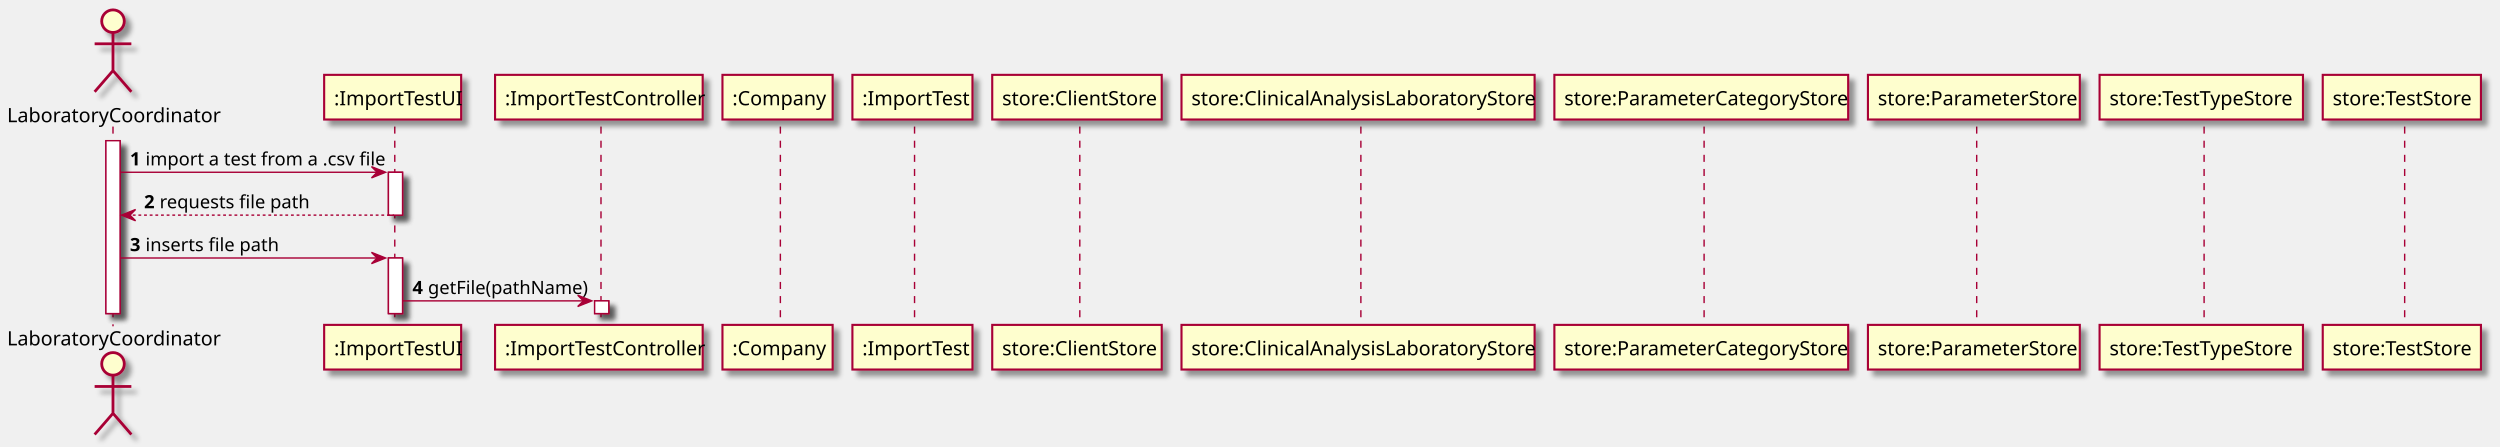
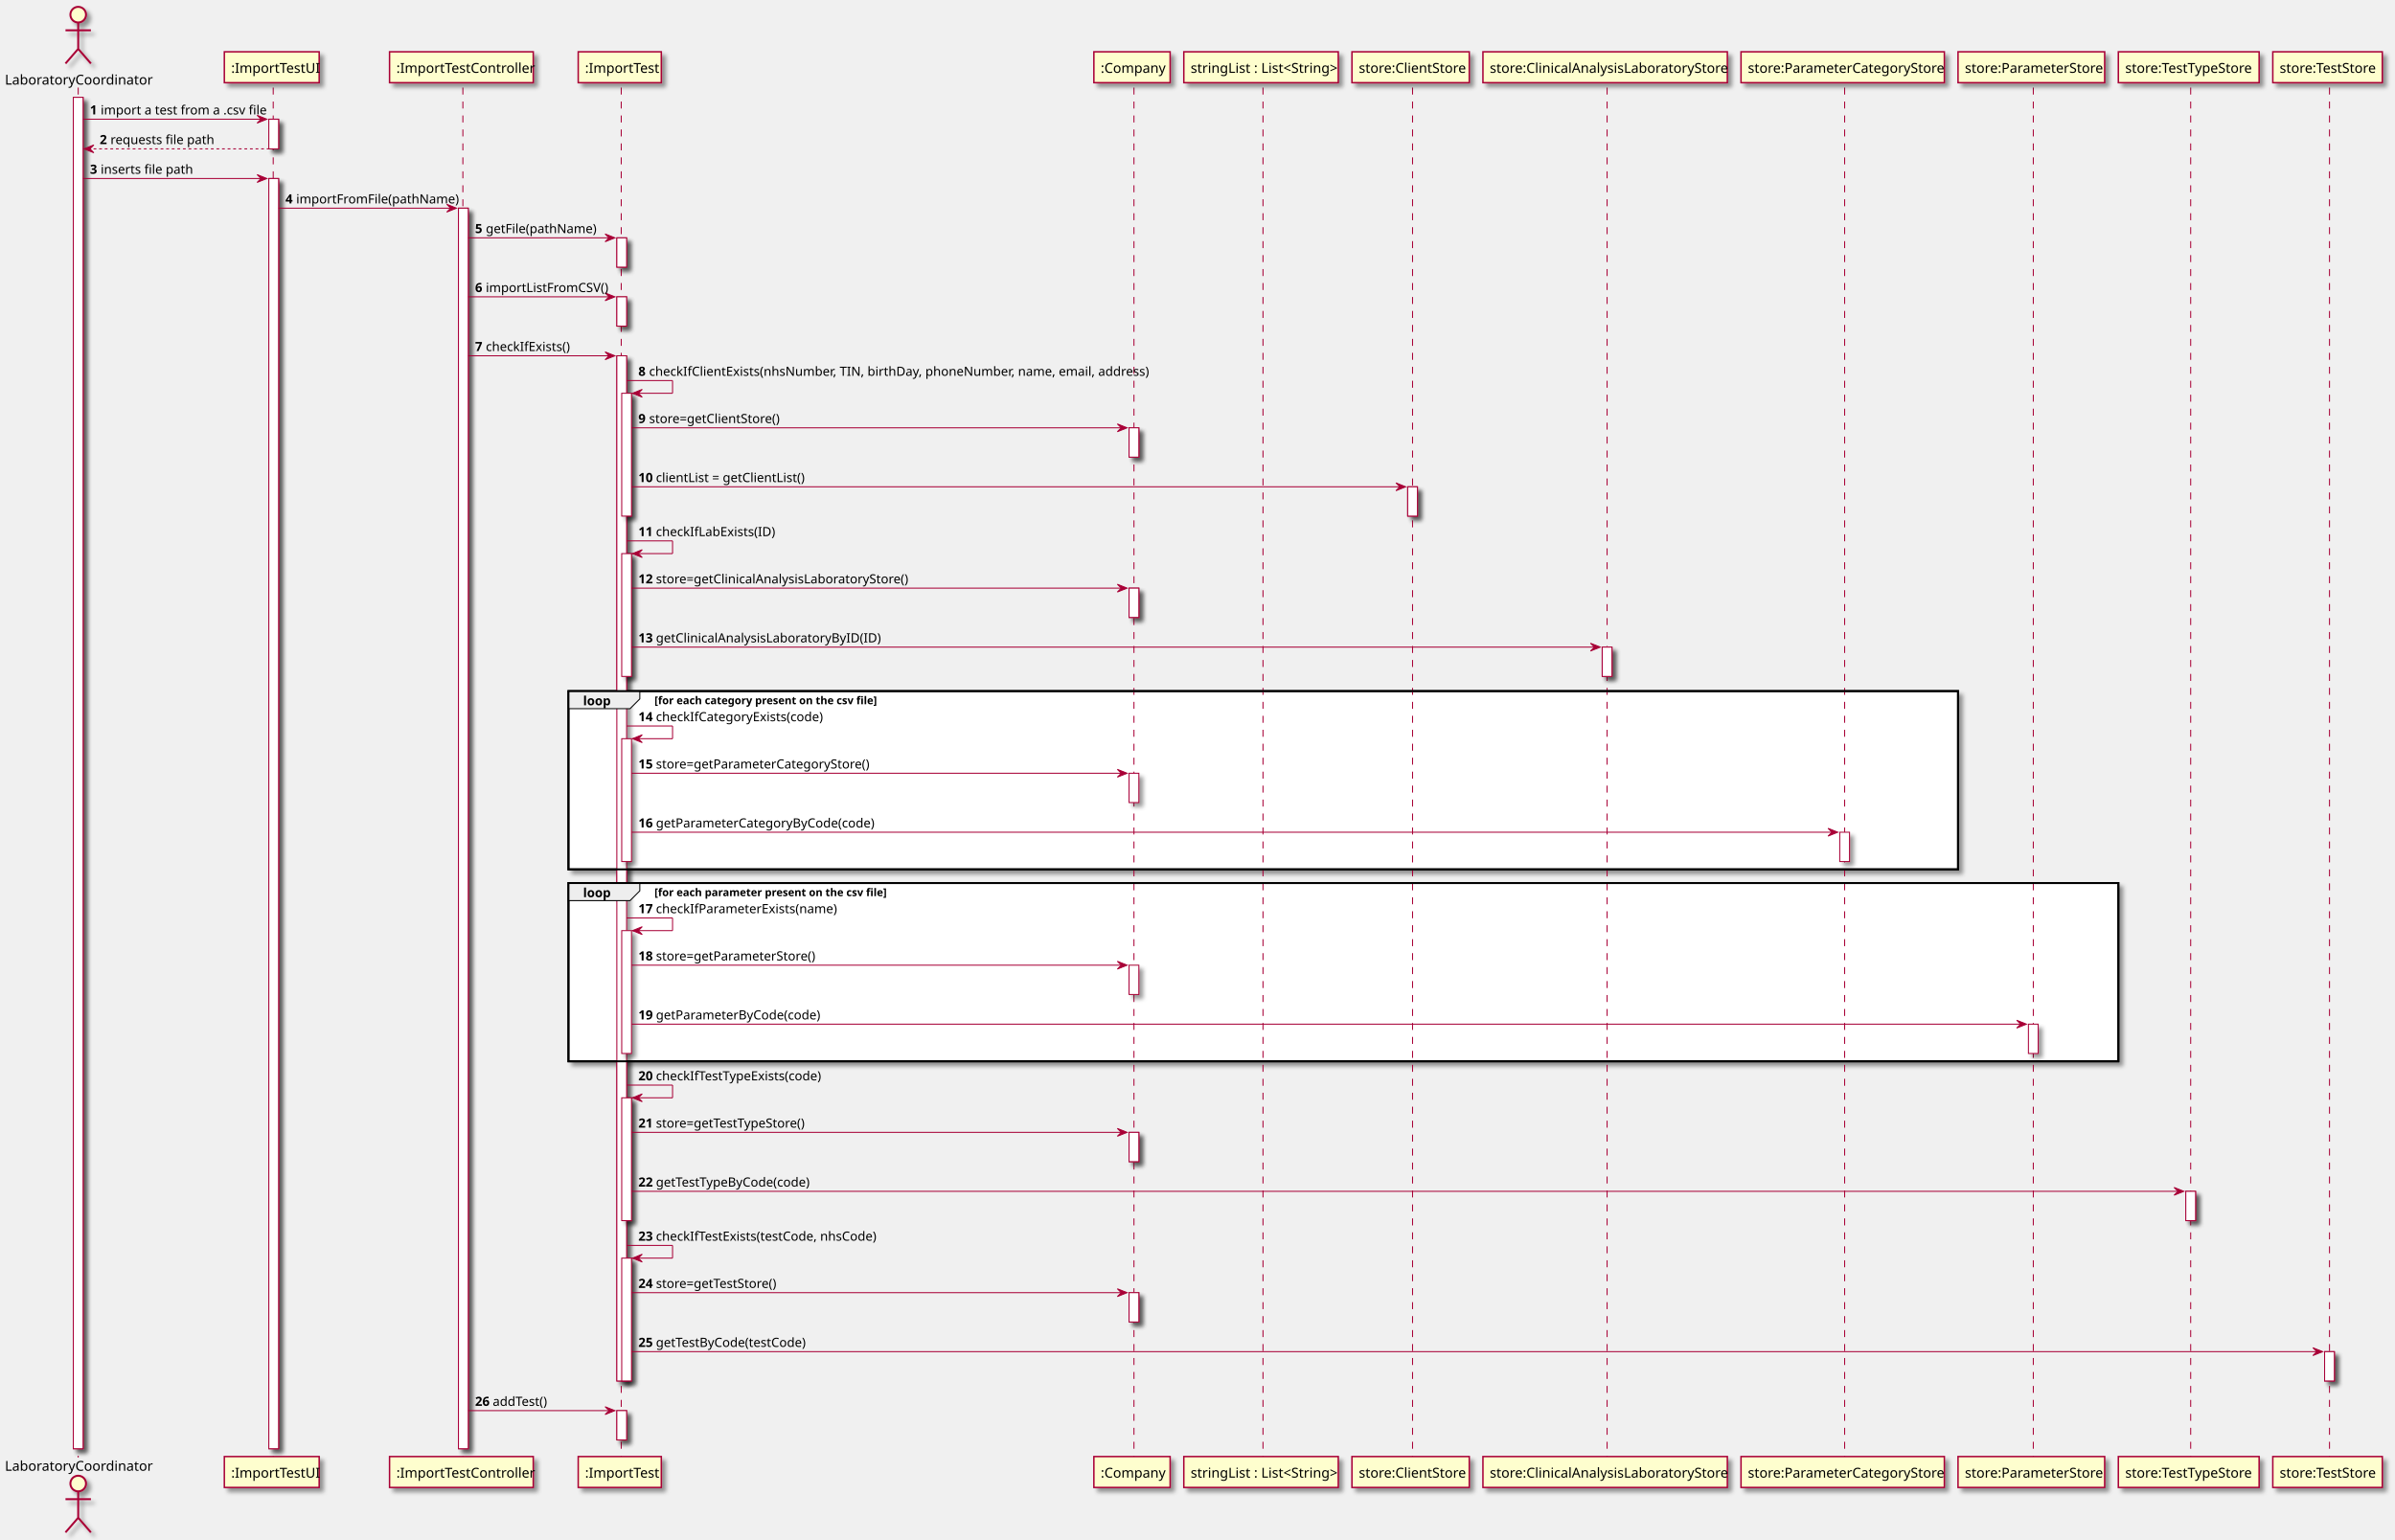
- <svg xmlns="http://www.w3.org/2000/svg" contentScriptType="application/ecmascript" contentStyleType="text/css" height="316px" preserveAspectRatio="none" style="width:1770px;height:316px;background:#FFFFFF;" version="1.1" viewBox="0 0 1770 316" width="1770px" zoomAndPan="magnify">
+ <svg xmlns="http://www.w3.org/2000/svg" contentScriptType="application/ecmascript" contentStyleType="text/css" height="1103.9px" preserveAspectRatio="none" style="width:1715px;height:1103px;background:#FFFFFF;" version="1.1" viewBox="0 0 1715 1103" width="1715.7px" zoomAndPan="magnify">
  <defs>
-     <filter height="300%" id="fnc6zv3hug6h0" width="300%" x="-1" y="-1">
-       <feGaussianBlur result="blurOut" stdDeviation="2.0" />
+     <filter height="300%" id="f6hs0vsn8dlcx" width="300%" x="-1" y="-1">
+       <feGaussianBlur result="blurOut" stdDeviation="1.4" />
      <feColorMatrix in="blurOut" result="blurOut2" type="matrix" values="0 0 0 0 0 0 0 0 0 0 0 0 0 0 0 0 0 0 .4 0" />
-       <feOffset dx="4.0" dy="4.0" in="blurOut2" result="blurOut3" />
+       <feOffset dx="2.8" dy="2.8" in="blurOut2" result="blurOut3" />
      <feBlend in="SourceGraphic" in2="blurOut3" mode="normal" />
    </filter>
  </defs>
  <g>
-     <rect fill="#FFFFFF" filter="url(#fnc6zv3hug6h0)" height="122.406" style="stroke:#A80036;stroke-width:1.0;" width="10" x="75" y="99.609" />
-     <rect fill="#FFFFFF" filter="url(#fnc6zv3hug6h0)" height="30.352" style="stroke:#A80036;stroke-width:1.0;" width="10" x="275" y="121.961" />
-     <rect fill="#FFFFFF" filter="url(#fnc6zv3hug6h0)" height="39.352" style="stroke:#A80036;stroke-width:1.0;" width="10" x="275" y="182.664" />
-     <rect fill="#FFFFFF" filter="url(#fnc6zv3hug6h0)" height="9" style="stroke:#A80036;stroke-width:1.0;" width="10" x="421" y="213.016" />
-     <line style="stroke:#A80036;stroke-width:1.0;stroke-dasharray:5.0,5.0;" x1="80" x2="80" y1="89.609" y2="231.016" />
-     <line style="stroke:#A80036;stroke-width:1.0;stroke-dasharray:5.0,5.0;" x1="279.5" x2="279.5" y1="89.609" y2="231.016" />
-     <line style="stroke:#A80036;stroke-width:1.0;stroke-dasharray:5.0,5.0;" x1="425.5" x2="425.5" y1="89.609" y2="231.016" />
-     <line style="stroke:#A80036;stroke-width:1.0;stroke-dasharray:5.0,5.0;" x1="552.5" x2="552.5" y1="89.609" y2="231.016" />
-     <line style="stroke:#A80036;stroke-width:1.0;stroke-dasharray:5.0,5.0;" x1="647.5" x2="647.5" y1="89.609" y2="231.016" />
-     <line style="stroke:#A80036;stroke-width:1.0;stroke-dasharray:5.0,5.0;" x1="764.5" x2="764.5" y1="89.609" y2="231.016" />
-     <line style="stroke:#A80036;stroke-width:1.0;stroke-dasharray:5.0,5.0;" x1="963.5" x2="963.5" y1="89.609" y2="231.016" />
-     <line style="stroke:#A80036;stroke-width:1.0;stroke-dasharray:5.0,5.0;" x1="1206.5" x2="1206.5" y1="89.609" y2="231.016" />
-     <line style="stroke:#A80036;stroke-width:1.0;stroke-dasharray:5.0,5.0;" x1="1399.5" x2="1399.5" y1="89.609" y2="231.016" />
-     <line style="stroke:#A80036;stroke-width:1.0;stroke-dasharray:5.0,5.0;" x1="1560.5" x2="1560.5" y1="89.609" y2="231.016" />
-     <line style="stroke:#A80036;stroke-width:1.0;stroke-dasharray:5.0,5.0;" x1="1702.5" x2="1702.5" y1="89.609" y2="231.016" />
-     <text fill="#000000" font-family="sans-serif" font-size="14" lengthAdjust="spacing" textLength="144" x="5" y="86.533">LaboratoryCoordinator</text>
-     <ellipse cx="80" cy="15" fill="#FEFECE" filter="url(#fnc6zv3hug6h0)" rx="8" ry="8" style="stroke:#A80036;stroke-width:2.0;" />
-     <path d="M80,23 L80,50 M67,31 L93,31 M80,50 L67,65 M80,50 L93,65 " fill="none" filter="url(#fnc6zv3hug6h0)" style="stroke:#A80036;stroke-width:2.0;" />
-     <text fill="#000000" font-family="sans-serif" font-size="14" lengthAdjust="spacing" textLength="144" x="5" y="244.549">LaboratoryCoordinator</text>
-     <ellipse cx="80" cy="257.625" fill="#FEFECE" filter="url(#fnc6zv3hug6h0)" rx="8" ry="8" style="stroke:#A80036;stroke-width:2.0;" />
-     <path d="M80,265.625 L80,292.625 M67,273.625 L93,273.625 M80,292.625 L67,307.625 M80,292.625 L93,307.625 " fill="none" filter="url(#fnc6zv3hug6h0)" style="stroke:#A80036;stroke-width:2.0;" />
-     <rect fill="#FEFECE" filter="url(#fnc6zv3hug6h0)" height="31.609" style="stroke:#A80036;stroke-width:1.5;" width="97" x="229.5" y="53" />
-     <text fill="#000000" font-family="sans-serif" font-size="14" lengthAdjust="spacing" textLength="83" x="236.5" y="74.533">:ImportTestUI</text>
-     <rect fill="#FEFECE" filter="url(#fnc6zv3hug6h0)" height="31.609" style="stroke:#A80036;stroke-width:1.5;" width="97" x="229.5" y="230.016" />
-     <text fill="#000000" font-family="sans-serif" font-size="14" lengthAdjust="spacing" textLength="83" x="236.5" y="251.549">:ImportTestUI</text>
-     <rect fill="#FEFECE" filter="url(#fnc6zv3hug6h0)" height="31.609" style="stroke:#A80036;stroke-width:1.5;" width="147" x="350.5" y="53" />
-     <text fill="#000000" font-family="sans-serif" font-size="14" lengthAdjust="spacing" textLength="133" x="357.5" y="74.533">:ImportTestController</text>
-     <rect fill="#FEFECE" filter="url(#fnc6zv3hug6h0)" height="31.609" style="stroke:#A80036;stroke-width:1.5;" width="147" x="350.5" y="230.016" />
-     <text fill="#000000" font-family="sans-serif" font-size="14" lengthAdjust="spacing" textLength="133" x="357.5" y="251.549">:ImportTestController</text>
-     <rect fill="#FEFECE" filter="url(#fnc6zv3hug6h0)" height="31.609" style="stroke:#A80036;stroke-width:1.5;" width="78" x="511.5" y="53" />
-     <text fill="#000000" font-family="sans-serif" font-size="14" lengthAdjust="spacing" textLength="64" x="518.5" y="74.533">:Company</text>
-     <rect fill="#FEFECE" filter="url(#fnc6zv3hug6h0)" height="31.609" style="stroke:#A80036;stroke-width:1.5;" width="78" x="511.5" y="230.016" />
-     <text fill="#000000" font-family="sans-serif" font-size="14" lengthAdjust="spacing" textLength="64" x="518.5" y="251.549">:Company</text>
-     <rect fill="#FEFECE" filter="url(#fnc6zv3hug6h0)" height="31.609" style="stroke:#A80036;stroke-width:1.5;" width="85" x="603.5" y="53" />
-     <text fill="#000000" font-family="sans-serif" font-size="14" lengthAdjust="spacing" textLength="71" x="610.5" y="74.533">:ImportTest</text>
-     <rect fill="#FEFECE" filter="url(#fnc6zv3hug6h0)" height="31.609" style="stroke:#A80036;stroke-width:1.5;" width="85" x="603.5" y="230.016" />
-     <text fill="#000000" font-family="sans-serif" font-size="14" lengthAdjust="spacing" textLength="71" x="610.5" y="251.549">:ImportTest</text>
-     <rect fill="#FEFECE" filter="url(#fnc6zv3hug6h0)" height="31.609" style="stroke:#A80036;stroke-width:1.5;" width="120" x="702.5" y="53" />
-     <text fill="#000000" font-family="sans-serif" font-size="14" lengthAdjust="spacing" textLength="106" x="709.5" y="74.533">store:ClientStore</text>
-     <rect fill="#FEFECE" filter="url(#fnc6zv3hug6h0)" height="31.609" style="stroke:#A80036;stroke-width:1.5;" width="120" x="702.5" y="230.016" />
-     <text fill="#000000" font-family="sans-serif" font-size="14" lengthAdjust="spacing" textLength="106" x="709.5" y="251.549">store:ClientStore</text>
-     <rect fill="#FEFECE" filter="url(#fnc6zv3hug6h0)" height="31.609" style="stroke:#A80036;stroke-width:1.5;" width="250" x="836.5" y="53" />
-     <text fill="#000000" font-family="sans-serif" font-size="14" lengthAdjust="spacing" textLength="236" x="843.5" y="74.533">store:ClinicalAnalysisLaboratoryStore</text>
-     <rect fill="#FEFECE" filter="url(#fnc6zv3hug6h0)" height="31.609" style="stroke:#A80036;stroke-width:1.5;" width="250" x="836.5" y="230.016" />
-     <text fill="#000000" font-family="sans-serif" font-size="14" lengthAdjust="spacing" textLength="236" x="843.5" y="251.549">store:ClinicalAnalysisLaboratoryStore</text>
-     <rect fill="#FEFECE" filter="url(#fnc6zv3hug6h0)" height="31.609" style="stroke:#A80036;stroke-width:1.5;" width="208" x="1100.5" y="53" />
-     <text fill="#000000" font-family="sans-serif" font-size="14" lengthAdjust="spacing" textLength="194" x="1107.5" y="74.533">store:ParameterCategoryStore</text>
-     <rect fill="#FEFECE" filter="url(#fnc6zv3hug6h0)" height="31.609" style="stroke:#A80036;stroke-width:1.5;" width="208" x="1100.5" y="230.016" />
-     <text fill="#000000" font-family="sans-serif" font-size="14" lengthAdjust="spacing" textLength="194" x="1107.5" y="251.549">store:ParameterCategoryStore</text>
-     <rect fill="#FEFECE" filter="url(#fnc6zv3hug6h0)" height="31.609" style="stroke:#A80036;stroke-width:1.5;" width="150" x="1322.5" y="53" />
-     <text fill="#000000" font-family="sans-serif" font-size="14" lengthAdjust="spacing" textLength="136" x="1329.5" y="74.533">store:ParameterStore</text>
-     <rect fill="#FEFECE" filter="url(#fnc6zv3hug6h0)" height="31.609" style="stroke:#A80036;stroke-width:1.5;" width="150" x="1322.5" y="230.016" />
-     <text fill="#000000" font-family="sans-serif" font-size="14" lengthAdjust="spacing" textLength="136" x="1329.5" y="251.549">store:ParameterStore</text>
-     <rect fill="#FEFECE" filter="url(#fnc6zv3hug6h0)" height="31.609" style="stroke:#A80036;stroke-width:1.5;" width="144" x="1486.5" y="53" />
-     <text fill="#000000" font-family="sans-serif" font-size="14" lengthAdjust="spacing" textLength="130" x="1493.5" y="74.533">store:TestTypeStore</text>
-     <rect fill="#FEFECE" filter="url(#fnc6zv3hug6h0)" height="31.609" style="stroke:#A80036;stroke-width:1.5;" width="144" x="1486.5" y="230.016" />
-     <text fill="#000000" font-family="sans-serif" font-size="14" lengthAdjust="spacing" textLength="130" x="1493.5" y="251.549">store:TestTypeStore</text>
-     <rect fill="#FEFECE" filter="url(#fnc6zv3hug6h0)" height="31.609" style="stroke:#A80036;stroke-width:1.5;" width="112" x="1644.5" y="53" />
-     <text fill="#000000" font-family="sans-serif" font-size="14" lengthAdjust="spacing" textLength="98" x="1651.5" y="74.533">store:TestStore</text>
-     <rect fill="#FEFECE" filter="url(#fnc6zv3hug6h0)" height="31.609" style="stroke:#A80036;stroke-width:1.5;" width="112" x="1644.5" y="230.016" />
-     <text fill="#000000" font-family="sans-serif" font-size="14" lengthAdjust="spacing" textLength="98" x="1651.5" y="251.549">store:TestStore</text>
-     <rect fill="#FFFFFF" filter="url(#fnc6zv3hug6h0)" height="122.406" style="stroke:#A80036;stroke-width:1.0;" width="10" x="75" y="99.609" />
-     <rect fill="#FFFFFF" filter="url(#fnc6zv3hug6h0)" height="30.352" style="stroke:#A80036;stroke-width:1.0;" width="10" x="275" y="121.961" />
-     <rect fill="#FFFFFF" filter="url(#fnc6zv3hug6h0)" height="39.352" style="stroke:#A80036;stroke-width:1.0;" width="10" x="275" y="182.664" />
-     <rect fill="#FFFFFF" filter="url(#fnc6zv3hug6h0)" height="9" style="stroke:#A80036;stroke-width:1.0;" width="10" x="421" y="213.016" />
-     <polygon fill="#A80036" points="263,117.961,273,121.961,263,125.961,267,121.961" style="stroke:#A80036;stroke-width:1.0;" />
-     <line style="stroke:#A80036;stroke-width:1.0;" x1="85" x2="269" y1="121.961" y2="121.961" />
-     <text fill="#000000" font-family="sans-serif" font-size="13" font-weight="bold" lengthAdjust="spacing" textLength="7" x="92" y="117.105">1</text>
-     <text fill="#000000" font-family="sans-serif" font-size="13" lengthAdjust="spacing" textLength="160" x="103" y="117.105">import a test from a .csv file</text>
-     <polygon fill="#A80036" points="96,148.312,86,152.312,96,156.312,92,152.312" style="stroke:#A80036;stroke-width:1.0;" />
-     <line style="stroke:#A80036;stroke-width:1.0;stroke-dasharray:2.0,2.0;" x1="90" x2="279" y1="152.312" y2="152.312" />
-     <text fill="#000000" font-family="sans-serif" font-size="13" font-weight="bold" lengthAdjust="spacing" textLength="7" x="102" y="147.456">2</text>
-     <text fill="#000000" font-family="sans-serif" font-size="13" lengthAdjust="spacing" textLength="99" x="113" y="147.456">requests file path</text>
-     <polygon fill="#A80036" points="263,178.664,273,182.664,263,186.664,267,182.664" style="stroke:#A80036;stroke-width:1.0;" />
-     <line style="stroke:#A80036;stroke-width:1.0;" x1="85" x2="269" y1="182.664" y2="182.664" />
-     <text fill="#000000" font-family="sans-serif" font-size="13" font-weight="bold" lengthAdjust="spacing" textLength="7" x="92" y="177.808">3</text>
-     <text fill="#000000" font-family="sans-serif" font-size="13" lengthAdjust="spacing" textLength="88" x="103" y="177.808">inserts file path</text>
-     <polygon fill="#A80036" points="409,209.016,419,213.016,409,217.016,413,213.016" style="stroke:#A80036;stroke-width:1.0;" />
-     <line style="stroke:#A80036;stroke-width:1.0;" x1="285" x2="415" y1="213.016" y2="213.016" />
-     <text fill="#000000" font-family="sans-serif" font-size="13" font-weight="bold" lengthAdjust="spacing" textLength="7" x="292" y="208.159">4</text>
-     <text fill="#000000" font-family="sans-serif" font-size="13" lengthAdjust="spacing" textLength="106" x="303" y="208.159">getFile(pathName)</text>
+     <rect fill="#FFFFFF" filter="url(#f6hs0vsn8dlcx)" height="967.991" style="stroke:#A80036;stroke-width:0.7;" width="7" x="52.5" y="69.727" />
+     <rect fill="#FFFFFF" filter="url(#f6hs0vsn8dlcx)" height="21.246" style="stroke:#A80036;stroke-width:0.7;" width="7" x="192.5" y="85.373" />
+     <rect fill="#FFFFFF" filter="url(#f6hs0vsn8dlcx)" height="909.852" style="stroke:#A80036;stroke-width:0.7;" width="7" x="192.5" y="127.865" />
+     <rect fill="#FFFFFF" filter="url(#f6hs0vsn8dlcx)" height="888.606" style="stroke:#A80036;stroke-width:0.7;" width="7" x="328.3" y="149.111" />
+     <rect fill="#FFFFFF" filter="url(#f6hs0vsn8dlcx)" height="21" style="stroke:#A80036;stroke-width:0.7;" width="7" x="441.7" y="170.357" />
+     <rect fill="#FFFFFF" filter="url(#f6hs0vsn8dlcx)" height="21" style="stroke:#A80036;stroke-width:0.7;" width="7" x="441.7" y="212.603" />
+     <rect fill="#FFFFFF" filter="url(#f6hs0vsn8dlcx)" height="734.322" style="stroke:#A80036;stroke-width:0.7;" width="7" x="441.7" y="254.849" />
+     <rect fill="#FFFFFF" filter="url(#f6hs0vsn8dlcx)" height="87.992" style="stroke:#A80036;stroke-width:0.7;" width="7" x="445.2" y="281.695" />
+     <rect fill="#FFFFFF" filter="url(#f6hs0vsn8dlcx)" height="87.992" style="stroke:#A80036;stroke-width:0.7;" width="7" x="445.2" y="396.534" />
+     <rect fill="#FFFFFF" filter="url(#f6hs0vsn8dlcx)" height="87.992" style="stroke:#A80036;stroke-width:0.7;" width="7" x="445.2" y="529.118" />
+     <rect fill="#FFFFFF" filter="url(#f6hs0vsn8dlcx)" height="87.992" style="stroke:#A80036;stroke-width:0.7;" width="7" x="445.2" y="666.602" />
+     <rect fill="#FFFFFF" filter="url(#f6hs0vsn8dlcx)" height="87.992" style="stroke:#A80036;stroke-width:0.7;" width="7" x="445.2" y="786.341" />
+     <rect fill="#FFFFFF" filter="url(#f6hs0vsn8dlcx)" height="87.992" style="stroke:#A80036;stroke-width:0.7;" width="7" x="445.2" y="901.179" />
+     <rect fill="#FFFFFF" filter="url(#f6hs0vsn8dlcx)" height="21" style="stroke:#A80036;stroke-width:0.7;" width="7" x="441.7" y="1010.417" />
+     <rect fill="#FFFFFF" filter="url(#f6hs0vsn8dlcx)" height="21" style="stroke:#A80036;stroke-width:0.7;" width="7" x="808.5" y="306.441" />
+     <rect fill="#FFFFFF" filter="url(#f6hs0vsn8dlcx)" height="21" style="stroke:#A80036;stroke-width:0.7;" width="7" x="808.5" y="421.28" />
+     <rect fill="#FFFFFF" filter="url(#f6hs0vsn8dlcx)" height="21" style="stroke:#A80036;stroke-width:0.7;" width="7" x="808.5" y="553.864" />
+     <rect fill="#FFFFFF" filter="url(#f6hs0vsn8dlcx)" height="21" style="stroke:#A80036;stroke-width:0.7;" width="7" x="808.5" y="691.348" />
+     <rect fill="#FFFFFF" filter="url(#f6hs0vsn8dlcx)" height="21" style="stroke:#A80036;stroke-width:0.7;" width="7" x="808.5" y="811.087" />
+     <rect fill="#FFFFFF" filter="url(#f6hs0vsn8dlcx)" height="21" style="stroke:#A80036;stroke-width:0.7;" width="7" x="808.5" y="925.925" />
+     <rect fill="#FFFFFF" filter="url(#f6hs0vsn8dlcx)" height="21" style="stroke:#A80036;stroke-width:0.7;" width="7" x="1008" y="348.688" />
+     <rect fill="#FFFFFF" filter="url(#f6hs0vsn8dlcx)" height="21" style="stroke:#A80036;stroke-width:0.7;" width="7" x="1147.3" y="463.526" />
+     <rect fill="#FFFFFF" filter="url(#f6hs0vsn8dlcx)" height="21" style="stroke:#A80036;stroke-width:0.7;" width="7" x="1317.4" y="596.11" />
+     <rect fill="#FFFFFF" filter="url(#f6hs0vsn8dlcx)" height="21" style="stroke:#A80036;stroke-width:0.7;" width="7" x="1452.5" y="733.595" />
+     <rect fill="#FFFFFF" filter="url(#f6hs0vsn8dlcx)" height="21" style="stroke:#A80036;stroke-width:0.7;" width="7" x="1565.2" y="853.333" />
+     <rect fill="#FFFFFF" filter="url(#f6hs0vsn8dlcx)" height="21" style="stroke:#A80036;stroke-width:0.7;" width="7" x="1664.6" y="968.171" />
+     <rect fill="#FFFFFF" filter="url(#f6hs0vsn8dlcx)" height="127.684" style="stroke:#000000;stroke-width:1.4;" width="995.05" x="407.05" y="495.026" />
+     <rect fill="#FFFFFF" filter="url(#f6hs0vsn8dlcx)" height="127.684" style="stroke:#000000;stroke-width:1.4;" width="1109.85" x="407.05" y="632.51" />
+     <line style="stroke:#A80036;stroke-width:0.7;stroke-dasharray:5.0,5.0;" x1="56" x2="56" y1="62.727" y2="1044.017" />
+     <line style="stroke:#A80036;stroke-width:0.7;stroke-dasharray:5.0,5.0;" x1="195.65" x2="195.65" y1="62.727" y2="1044.017" />
+     <line style="stroke:#A80036;stroke-width:0.7;stroke-dasharray:5.0,5.0;" x1="331.45" x2="331.45" y1="62.727" y2="1044.017" />
+     <line style="stroke:#A80036;stroke-width:0.7;stroke-dasharray:5.0,5.0;" x1="444.85" x2="444.85" y1="62.727" y2="1044.017" />
+     <line style="stroke:#A80036;stroke-width:0.7;stroke-dasharray:5.0,5.0;" x1="812" x2="812" y1="62.727" y2="1044.017" />
+     <line style="stroke:#A80036;stroke-width:0.7;stroke-dasharray:5.0,5.0;" x1="904.4" x2="904.4" y1="62.727" y2="1044.017" />
+     <line style="stroke:#A80036;stroke-width:0.7;stroke-dasharray:5.0,5.0;" x1="1011.5" x2="1011.5" y1="62.727" y2="1044.017" />
+     <line style="stroke:#A80036;stroke-width:0.7;stroke-dasharray:5.0,5.0;" x1="1150.8" x2="1150.8" y1="62.727" y2="1044.017" />
+     <line style="stroke:#A80036;stroke-width:0.7;stroke-dasharray:5.0,5.0;" x1="1320.9" x2="1320.9" y1="62.727" y2="1044.017" />
+     <line style="stroke:#A80036;stroke-width:0.7;stroke-dasharray:5.0,5.0;" x1="1456" x2="1456" y1="62.727" y2="1044.017" />
+     <line style="stroke:#A80036;stroke-width:0.7;stroke-dasharray:5.0,5.0;" x1="1568.7" x2="1568.7" y1="62.727" y2="1044.017" />
+     <line style="stroke:#A80036;stroke-width:0.7;stroke-dasharray:5.0,5.0;" x1="1668.1" x2="1668.1" y1="62.727" y2="1044.017" />
+     <text fill="#000000" font-family="sans-serif" font-size="9.8" lengthAdjust="spacing" textLength="100.8" x="3.5" y="60.573">LaboratoryCoordinator</text>
+     <ellipse cx="56" cy="10.5" fill="#FEFECE" filter="url(#f6hs0vsn8dlcx)" rx="5.6" ry="5.6" style="stroke:#A80036;stroke-width:1.4;" />
+     <path d="M56,16.1 L56,35 M46.9,21.7 L65.1,21.7 M56,35 L46.9,45.5 M56,35 L65.1,45.5 " fill="none" filter="url(#f6hs0vsn8dlcx)" style="stroke:#A80036;stroke-width:1.4;" />
+     <text fill="#000000" font-family="sans-serif" font-size="9.8" lengthAdjust="spacing" textLength="100.8" x="3.5" y="1053.49">LaboratoryCoordinator</text>
+     <ellipse cx="56" cy="1062.644" fill="#FEFECE" filter="url(#f6hs0vsn8dlcx)" rx="5.6" ry="5.6" style="stroke:#A80036;stroke-width:1.4;" />
+     <path d="M56,1068.244 L56,1087.144 M46.9,1073.844 L65.1,1073.844 M56,1087.144 L46.9,1097.644 M56,1087.144 L65.1,1097.644 " fill="none" filter="url(#f6hs0vsn8dlcx)" style="stroke:#A80036;stroke-width:1.4;" />
+     <rect fill="#FEFECE" filter="url(#f6hs0vsn8dlcx)" height="22.127" style="stroke:#A80036;stroke-width:1.05;" width="67.9" x="160.65" y="37.1" />
+     <text fill="#000000" font-family="sans-serif" font-size="9.8" lengthAdjust="spacing" textLength="58.1" x="165.55" y="52.173">:ImportTestUI</text>
+     <rect fill="#FEFECE" filter="url(#f6hs0vsn8dlcx)" height="22.127" style="stroke:#A80036;stroke-width:1.05;" width="67.9" x="160.65" y="1043.317" />
+     <text fill="#000000" font-family="sans-serif" font-size="9.8" lengthAdjust="spacing" textLength="58.1" x="165.55" y="1058.39">:ImportTestUI</text>
+     <rect fill="#FEFECE" filter="url(#f6hs0vsn8dlcx)" height="22.127" style="stroke:#A80036;stroke-width:1.05;" width="102.9" x="278.95" y="37.1" />
+     <text fill="#000000" font-family="sans-serif" font-size="9.8" lengthAdjust="spacing" textLength="93.1" x="283.85" y="52.173">:ImportTestController</text>
+     <rect fill="#FEFECE" filter="url(#f6hs0vsn8dlcx)" height="22.127" style="stroke:#A80036;stroke-width:1.05;" width="102.9" x="278.95" y="1043.317" />
+     <text fill="#000000" font-family="sans-serif" font-size="9.8" lengthAdjust="spacing" textLength="93.1" x="283.85" y="1058.39">:ImportTestController</text>
+     <rect fill="#FEFECE" filter="url(#f6hs0vsn8dlcx)" height="22.127" style="stroke:#A80036;stroke-width:1.05;" width="59.5" x="414.05" y="37.1" />
+     <text fill="#000000" font-family="sans-serif" font-size="9.8" lengthAdjust="spacing" textLength="49.7" x="418.95" y="52.173">:ImportTest</text>
+     <rect fill="#FEFECE" filter="url(#f6hs0vsn8dlcx)" height="22.127" style="stroke:#A80036;stroke-width:1.05;" width="59.5" x="414.05" y="1043.317" />
+     <text fill="#000000" font-family="sans-serif" font-size="9.8" lengthAdjust="spacing" textLength="49.7" x="418.95" y="1058.39">:ImportTest</text>
+     <rect fill="#FEFECE" filter="url(#f6hs0vsn8dlcx)" height="22.127" style="stroke:#A80036;stroke-width:1.05;" width="54.6" x="783.3" y="37.1" />
+     <text fill="#000000" font-family="sans-serif" font-size="9.8" lengthAdjust="spacing" textLength="44.8" x="788.2" y="52.173">:Company</text>
+     <rect fill="#FEFECE" filter="url(#f6hs0vsn8dlcx)" height="22.127" style="stroke:#A80036;stroke-width:1.05;" width="54.6" x="783.3" y="1043.317" />
+     <text fill="#000000" font-family="sans-serif" font-size="9.8" lengthAdjust="spacing" textLength="44.8" x="788.2" y="1058.39">:Company</text>
+     <rect fill="#FEFECE" filter="url(#f6hs0vsn8dlcx)" height="22.127" style="stroke:#A80036;stroke-width:1.05;" width="110.6" x="847.7" y="37.1" />
+     <text fill="#000000" font-family="sans-serif" font-size="9.8" lengthAdjust="spacing" textLength="100.8" x="852.6" y="52.173">stringList : List&lt;String&gt;</text>
+     <rect fill="#FEFECE" filter="url(#f6hs0vsn8dlcx)" height="22.127" style="stroke:#A80036;stroke-width:1.05;" width="110.6" x="847.7" y="1043.317" />
+     <text fill="#000000" font-family="sans-serif" font-size="9.8" lengthAdjust="spacing" textLength="100.8" x="852.6" y="1058.39">stringList : List&lt;String&gt;</text>
+     <rect fill="#FEFECE" filter="url(#f6hs0vsn8dlcx)" height="22.127" style="stroke:#A80036;stroke-width:1.05;" width="84" x="968.1" y="37.1" />
+     <text fill="#000000" font-family="sans-serif" font-size="9.8" lengthAdjust="spacing" textLength="74.2" x="973" y="52.173">store:ClientStore</text>
+     <rect fill="#FEFECE" filter="url(#f6hs0vsn8dlcx)" height="22.127" style="stroke:#A80036;stroke-width:1.05;" width="84" x="968.1" y="1043.317" />
+     <text fill="#000000" font-family="sans-serif" font-size="9.8" lengthAdjust="spacing" textLength="74.2" x="973" y="1058.39">store:ClientStore</text>
+     <rect fill="#FEFECE" filter="url(#f6hs0vsn8dlcx)" height="22.127" style="stroke:#A80036;stroke-width:1.05;" width="175" x="1061.9" y="37.1" />
+     <text fill="#000000" font-family="sans-serif" font-size="9.8" lengthAdjust="spacing" textLength="165.2" x="1066.8" y="52.173">store:ClinicalAnalysisLaboratoryStore</text>
+     <rect fill="#FEFECE" filter="url(#f6hs0vsn8dlcx)" height="22.127" style="stroke:#A80036;stroke-width:1.05;" width="175" x="1061.9" y="1043.317" />
+     <text fill="#000000" font-family="sans-serif" font-size="9.8" lengthAdjust="spacing" textLength="165.2" x="1066.8" y="1058.39">store:ClinicalAnalysisLaboratoryStore</text>
+     <rect fill="#FEFECE" filter="url(#f6hs0vsn8dlcx)" height="22.127" style="stroke:#A80036;stroke-width:1.05;" width="145.6" x="1246.7" y="37.1" />
+     <text fill="#000000" font-family="sans-serif" font-size="9.8" lengthAdjust="spacing" textLength="135.8" x="1251.6" y="52.173">store:ParameterCategoryStore</text>
+     <rect fill="#FEFECE" filter="url(#f6hs0vsn8dlcx)" height="22.127" style="stroke:#A80036;stroke-width:1.05;" width="145.6" x="1246.7" y="1043.317" />
+     <text fill="#000000" font-family="sans-serif" font-size="9.8" lengthAdjust="spacing" textLength="135.8" x="1251.6" y="1058.39">store:ParameterCategoryStore</text>
+     <rect fill="#FEFECE" filter="url(#f6hs0vsn8dlcx)" height="22.127" style="stroke:#A80036;stroke-width:1.05;" width="105" x="1402.1" y="37.1" />
+     <text fill="#000000" font-family="sans-serif" font-size="9.8" lengthAdjust="spacing" textLength="95.2" x="1407" y="52.173">store:ParameterStore</text>
+     <rect fill="#FEFECE" filter="url(#f6hs0vsn8dlcx)" height="22.127" style="stroke:#A80036;stroke-width:1.05;" width="105" x="1402.1" y="1043.317" />
+     <text fill="#000000" font-family="sans-serif" font-size="9.8" lengthAdjust="spacing" textLength="95.2" x="1407" y="1058.39">store:ParameterStore</text>
+     <rect fill="#FEFECE" filter="url(#f6hs0vsn8dlcx)" height="22.127" style="stroke:#A80036;stroke-width:1.05;" width="100.8" x="1516.9" y="37.1" />
+     <text fill="#000000" font-family="sans-serif" font-size="9.8" lengthAdjust="spacing" textLength="91" x="1521.8" y="52.173">store:TestTypeStore</text>
+     <rect fill="#FEFECE" filter="url(#f6hs0vsn8dlcx)" height="22.127" style="stroke:#A80036;stroke-width:1.05;" width="100.8" x="1516.9" y="1043.317" />
+     <text fill="#000000" font-family="sans-serif" font-size="9.8" lengthAdjust="spacing" textLength="91" x="1521.8" y="1058.39">store:TestTypeStore</text>
+     <rect fill="#FEFECE" filter="url(#f6hs0vsn8dlcx)" height="22.127" style="stroke:#A80036;stroke-width:1.05;" width="78.4" x="1627.5" y="37.1" />
+     <text fill="#000000" font-family="sans-serif" font-size="9.8" lengthAdjust="spacing" textLength="68.6" x="1632.4" y="52.173">store:TestStore</text>
+     <rect fill="#FEFECE" filter="url(#f6hs0vsn8dlcx)" height="22.127" style="stroke:#A80036;stroke-width:1.05;" width="78.4" x="1627.5" y="1043.317" />
+     <text fill="#000000" font-family="sans-serif" font-size="9.8" lengthAdjust="spacing" textLength="68.6" x="1632.4" y="1058.39">store:TestStore</text>
+     <rect fill="#FFFFFF" filter="url(#f6hs0vsn8dlcx)" height="967.991" style="stroke:#A80036;stroke-width:0.7;" width="7" x="52.5" y="69.727" />
+     <rect fill="#FFFFFF" filter="url(#f6hs0vsn8dlcx)" height="21.246" style="stroke:#A80036;stroke-width:0.7;" width="7" x="192.5" y="85.373" />
+     <rect fill="#FFFFFF" filter="url(#f6hs0vsn8dlcx)" height="909.852" style="stroke:#A80036;stroke-width:0.7;" width="7" x="192.5" y="127.865" />
+     <rect fill="#FFFFFF" filter="url(#f6hs0vsn8dlcx)" height="888.606" style="stroke:#A80036;stroke-width:0.7;" width="7" x="328.3" y="149.111" />
+     <rect fill="#FFFFFF" filter="url(#f6hs0vsn8dlcx)" height="21" style="stroke:#A80036;stroke-width:0.7;" width="7" x="441.7" y="170.357" />
+     <rect fill="#FFFFFF" filter="url(#f6hs0vsn8dlcx)" height="21" style="stroke:#A80036;stroke-width:0.7;" width="7" x="441.7" y="212.603" />
+     <rect fill="#FFFFFF" filter="url(#f6hs0vsn8dlcx)" height="734.322" style="stroke:#A80036;stroke-width:0.7;" width="7" x="441.7" y="254.849" />
+     <rect fill="#FFFFFF" filter="url(#f6hs0vsn8dlcx)" height="87.992" style="stroke:#A80036;stroke-width:0.7;" width="7" x="445.2" y="281.695" />
+     <rect fill="#FFFFFF" filter="url(#f6hs0vsn8dlcx)" height="87.992" style="stroke:#A80036;stroke-width:0.7;" width="7" x="445.2" y="396.534" />
+     <rect fill="#FFFFFF" filter="url(#f6hs0vsn8dlcx)" height="87.992" style="stroke:#A80036;stroke-width:0.7;" width="7" x="445.2" y="529.118" />
+     <rect fill="#FFFFFF" filter="url(#f6hs0vsn8dlcx)" height="87.992" style="stroke:#A80036;stroke-width:0.7;" width="7" x="445.2" y="666.602" />
+     <rect fill="#FFFFFF" filter="url(#f6hs0vsn8dlcx)" height="87.992" style="stroke:#A80036;stroke-width:0.7;" width="7" x="445.2" y="786.341" />
+     <rect fill="#FFFFFF" filter="url(#f6hs0vsn8dlcx)" height="87.992" style="stroke:#A80036;stroke-width:0.7;" width="7" x="445.2" y="901.179" />
+     <rect fill="#FFFFFF" filter="url(#f6hs0vsn8dlcx)" height="21" style="stroke:#A80036;stroke-width:0.7;" width="7" x="441.7" y="1010.417" />
+     <rect fill="#FFFFFF" filter="url(#f6hs0vsn8dlcx)" height="21" style="stroke:#A80036;stroke-width:0.7;" width="7" x="808.5" y="306.441" />
+     <rect fill="#FFFFFF" filter="url(#f6hs0vsn8dlcx)" height="21" style="stroke:#A80036;stroke-width:0.7;" width="7" x="808.5" y="421.28" />
+     <rect fill="#FFFFFF" filter="url(#f6hs0vsn8dlcx)" height="21" style="stroke:#A80036;stroke-width:0.7;" width="7" x="808.5" y="553.864" />
+     <rect fill="#FFFFFF" filter="url(#f6hs0vsn8dlcx)" height="21" style="stroke:#A80036;stroke-width:0.7;" width="7" x="808.5" y="691.348" />
+     <rect fill="#FFFFFF" filter="url(#f6hs0vsn8dlcx)" height="21" style="stroke:#A80036;stroke-width:0.7;" width="7" x="808.5" y="811.087" />
+     <rect fill="#FFFFFF" filter="url(#f6hs0vsn8dlcx)" height="21" style="stroke:#A80036;stroke-width:0.7;" width="7" x="808.5" y="925.925" />
+     <rect fill="#FFFFFF" filter="url(#f6hs0vsn8dlcx)" height="21" style="stroke:#A80036;stroke-width:0.7;" width="7" x="1008" y="348.688" />
+     <rect fill="#FFFFFF" filter="url(#f6hs0vsn8dlcx)" height="21" style="stroke:#A80036;stroke-width:0.7;" width="7" x="1147.3" y="463.526" />
+     <rect fill="#FFFFFF" filter="url(#f6hs0vsn8dlcx)" height="21" style="stroke:#A80036;stroke-width:0.7;" width="7" x="1317.4" y="596.11" />
+     <rect fill="#FFFFFF" filter="url(#f6hs0vsn8dlcx)" height="21" style="stroke:#A80036;stroke-width:0.7;" width="7" x="1452.5" y="733.595" />
+     <rect fill="#FFFFFF" filter="url(#f6hs0vsn8dlcx)" height="21" style="stroke:#A80036;stroke-width:0.7;" width="7" x="1565.2" y="853.333" />
+     <rect fill="#FFFFFF" filter="url(#f6hs0vsn8dlcx)" height="21" style="stroke:#A80036;stroke-width:0.7;" width="7" x="1664.6" y="968.171" />
+     <polygon fill="#A80036" points="184.1,82.573,191.1,85.373,184.1,88.173,186.9,85.373" style="stroke:#A80036;stroke-width:0.7;" />
+     <line style="stroke:#A80036;stroke-width:0.7;" x1="59.5" x2="188.3" y1="85.373" y2="85.373" />
+     <text fill="#000000" font-family="sans-serif" font-size="9.1" font-weight="bold" lengthAdjust="spacing" textLength="4.9" x="64.4" y="81.973">1</text>
+     <text fill="#000000" font-family="sans-serif" font-size="9.1" lengthAdjust="spacing" textLength="112" x="72.1" y="81.973">import a test from a .csv file</text>
+     <polygon fill="#A80036" points="67.2,103.819,60.2,106.619,67.2,109.419,64.4,106.619" style="stroke:#A80036;stroke-width:0.7;" />
+     <line style="stroke:#A80036;stroke-width:0.7;stroke-dasharray:2.0,2.0;" x1="63" x2="195.3" y1="106.619" y2="106.619" />
+     <text fill="#000000" font-family="sans-serif" font-size="9.1" font-weight="bold" lengthAdjust="spacing" textLength="4.9" x="71.4" y="103.219">2</text>
+     <text fill="#000000" font-family="sans-serif" font-size="9.1" lengthAdjust="spacing" textLength="69.3" x="79.1" y="103.219">requests file path</text>
+     <polygon fill="#A80036" points="184.1,125.065,191.1,127.865,184.1,130.665,186.9,127.865" style="stroke:#A80036;stroke-width:0.7;" />
+     <line style="stroke:#A80036;stroke-width:0.7;" x1="59.5" x2="188.3" y1="127.865" y2="127.865" />
+     <text fill="#000000" font-family="sans-serif" font-size="9.1" font-weight="bold" lengthAdjust="spacing" textLength="4.9" x="64.4" y="124.465">3</text>
+     <text fill="#000000" font-family="sans-serif" font-size="9.1" lengthAdjust="spacing" textLength="61.6" x="72.1" y="124.465">inserts file path</text>
+     <polygon fill="#A80036" points="319.9,146.311,326.9,149.111,319.9,151.911,322.7,149.111" style="stroke:#A80036;stroke-width:0.7;" />
+     <line style="stroke:#A80036;stroke-width:0.7;" x1="199.5" x2="324.1" y1="149.111" y2="149.111" />
+     <text fill="#000000" font-family="sans-serif" font-size="9.1" font-weight="bold" lengthAdjust="spacing" textLength="4.9" x="204.4" y="145.711">4</text>
+     <text fill="#000000" font-family="sans-serif" font-size="9.1" lengthAdjust="spacing" textLength="107.8" x="212.1" y="145.711">importFromFile(pathName)</text>
+     <polygon fill="#A80036" points="433.3,167.557,440.3,170.357,433.3,173.157,436.1,170.357" style="stroke:#A80036;stroke-width:0.7;" />
+     <line style="stroke:#A80036;stroke-width:0.7;" x1="335.3" x2="437.5" y1="170.357" y2="170.357" />
+     <text fill="#000000" font-family="sans-serif" font-size="9.1" font-weight="bold" lengthAdjust="spacing" textLength="4.9" x="340.2" y="166.958">5</text>
+     <text fill="#000000" font-family="sans-serif" font-size="9.1" lengthAdjust="spacing" textLength="74.2" x="347.9" y="166.958">getFile(pathName)</text>
+     <polygon fill="#A80036" points="433.3,209.803,440.3,212.603,433.3,215.403,436.1,212.603" style="stroke:#A80036;stroke-width:0.7;" />
+     <line style="stroke:#A80036;stroke-width:0.7;" x1="335.3" x2="437.5" y1="212.603" y2="212.603" />
+     <text fill="#000000" font-family="sans-serif" font-size="9.1" font-weight="bold" lengthAdjust="spacing" textLength="4.9" x="340.2" y="209.204">6</text>
+     <text fill="#000000" font-family="sans-serif" font-size="9.1" lengthAdjust="spacing" textLength="85.4" x="347.9" y="209.204">importListFromCSV()</text>
+     <polygon fill="#A80036" points="433.3,252.049,440.3,254.849,433.3,257.649,436.1,254.849" style="stroke:#A80036;stroke-width:0.7;" />
+     <line style="stroke:#A80036;stroke-width:0.7;" x1="335.3" x2="437.5" y1="254.849" y2="254.849" />
+     <text fill="#000000" font-family="sans-serif" font-size="9.1" font-weight="bold" lengthAdjust="spacing" textLength="4.9" x="340.2" y="251.45">7</text>
+     <text fill="#000000" font-family="sans-serif" font-size="9.1" lengthAdjust="spacing" textLength="60.2" x="347.9" y="251.45">checkIfExists()</text>
+     <line style="stroke:#A80036;stroke-width:0.7;" x1="448.7" x2="481.6" y1="272.595" y2="272.595" />
+     <line style="stroke:#A80036;stroke-width:0.7;" x1="481.6" x2="481.6" y1="272.595" y2="281.695" />
+     <line style="stroke:#A80036;stroke-width:0.7;" x1="452.9" x2="481.6" y1="281.695" y2="281.695" />
+     <polygon fill="#A80036" points="459.9,278.895,452.9,281.695,459.9,284.495,457.1,281.695" style="stroke:#A80036;stroke-width:0.7;" />
+     <text fill="#000000" font-family="sans-serif" font-size="9.1" font-weight="bold" lengthAdjust="spacing" textLength="4.9" x="457.1" y="269.196">8</text>
+     <text fill="#000000" font-family="sans-serif" font-size="9.1" lengthAdjust="spacing" textLength="342.3" x="464.8" y="269.196">checkIfClientExists(nhsNumber, TIN, birthDay, phoneNumber, name, email, address)</text>
+     <polygon fill="#A80036" points="800.1,303.641,807.1,306.441,800.1,309.241,802.9,306.441" style="stroke:#A80036;stroke-width:0.7;" />
+     <line style="stroke:#A80036;stroke-width:0.7;" x1="452.2" x2="804.3" y1="306.441" y2="306.441" />
+     <text fill="#000000" font-family="sans-serif" font-size="9.1" font-weight="bold" lengthAdjust="spacing" textLength="4.9" x="457.1" y="303.042">9</text>
+     <text fill="#000000" font-family="sans-serif" font-size="9.1" lengthAdjust="spacing" textLength="88.9" x="464.8" y="303.042">store=getClientStore()</text>
+     <polygon fill="#A80036" points="999.6,345.887,1006.6,348.688,999.6,351.488,1002.4,348.688" style="stroke:#A80036;stroke-width:0.7;" />
+     <line style="stroke:#A80036;stroke-width:0.7;" x1="452.2" x2="1003.8" y1="348.688" y2="348.688" />
+     <text fill="#000000" font-family="sans-serif" font-size="9.1" font-weight="bold" lengthAdjust="spacing" textLength="9.8" x="457.1" y="345.288">10</text>
+     <text fill="#000000" font-family="sans-serif" font-size="9.1" lengthAdjust="spacing" textLength="103.6" x="469.7" y="345.288">clientList = getClientList()</text>
+     <line style="stroke:#A80036;stroke-width:0.7;" x1="448.7" x2="481.6" y1="387.434" y2="387.434" />
+     <line style="stroke:#A80036;stroke-width:0.7;" x1="481.6" x2="481.6" y1="387.434" y2="396.534" />
+     <line style="stroke:#A80036;stroke-width:0.7;" x1="452.9" x2="481.6" y1="396.534" y2="396.534" />
+     <polygon fill="#A80036" points="459.9,393.734,452.9,396.534,459.9,399.334,457.1,396.534" style="stroke:#A80036;stroke-width:0.7;" />
+     <text fill="#000000" font-family="sans-serif" font-size="9.1" font-weight="bold" lengthAdjust="spacing" textLength="9.8" x="457.1" y="384.034">11</text>
+     <text fill="#000000" font-family="sans-serif" font-size="9.1" lengthAdjust="spacing" textLength="83.3" x="469.7" y="384.034">checkIfLabExists(ID)</text>
+     <polygon fill="#A80036" points="800.1,418.48,807.1,421.28,800.1,424.08,802.9,421.28" style="stroke:#A80036;stroke-width:0.7;" />
+     <line style="stroke:#A80036;stroke-width:0.7;" x1="452.2" x2="804.3" y1="421.28" y2="421.28" />
+     <text fill="#000000" font-family="sans-serif" font-size="9.1" font-weight="bold" lengthAdjust="spacing" textLength="9.8" x="457.1" y="417.88">12</text>
+     <text fill="#000000" font-family="sans-serif" font-size="9.1" lengthAdjust="spacing" textLength="172.9" x="469.7" y="417.88">store=getClinicalAnalysisLaboratoryStore()</text>
+     <polygon fill="#A80036" points="1138.9,460.726,1145.9,463.526,1138.9,466.326,1141.7,463.526" style="stroke:#A80036;stroke-width:0.7;" />
+     <line style="stroke:#A80036;stroke-width:0.7;" x1="452.2" x2="1143.1" y1="463.526" y2="463.526" />
+     <text fill="#000000" font-family="sans-serif" font-size="9.1" font-weight="bold" lengthAdjust="spacing" textLength="9.8" x="457.1" y="460.126">13</text>
+     <text fill="#000000" font-family="sans-serif" font-size="9.1" lengthAdjust="spacing" textLength="153.3" x="469.7" y="460.126">getClinicalAnalysisLaboratoryByID(ID)</text>
+     <path d="M407.05,495.026 L458.15,495.026 L458.15,500.626 L451.15,507.626 L407.05,507.626 L407.05,495.026 " fill="#EEEEEE" style="stroke:#000000;stroke-width:0.7;" />
+     <rect fill="none" height="127.684" style="stroke:#000000;stroke-width:1.4;" width="995.05" x="407.05" y="495.026" />
+     <text fill="#000000" font-family="sans-serif" font-size="9.1" font-weight="bold" lengthAdjust="spacing" textLength="19.6" x="417.55" y="505.172">loop</text>
+     <text fill="#000000" font-family="sans-serif" font-size="7.7" font-weight="bold" lengthAdjust="spacing" textLength="161.7" x="468.65" y="504.419">[for each category present on the csv file]</text>
+     <line style="stroke:#A80036;stroke-width:0.7;" x1="448.7" x2="481.6" y1="520.018" y2="520.018" />
+     <line style="stroke:#A80036;stroke-width:0.7;" x1="481.6" x2="481.6" y1="520.018" y2="529.118" />
+     <line style="stroke:#A80036;stroke-width:0.7;" x1="452.9" x2="481.6" y1="529.118" y2="529.118" />
+     <polygon fill="#A80036" points="459.9,526.318,452.9,529.118,459.9,531.918,457.1,529.118" style="stroke:#A80036;stroke-width:0.7;" />
+     <text fill="#000000" font-family="sans-serif" font-size="9.1" font-weight="bold" lengthAdjust="spacing" textLength="9.8" x="457.1" y="516.619">14</text>
+     <text fill="#000000" font-family="sans-serif" font-size="9.1" lengthAdjust="spacing" textLength="116.2" x="469.7" y="516.619">checkIfCategoryExists(code)</text>
+     <polygon fill="#A80036" points="800.1,551.064,807.1,553.864,800.1,556.664,802.9,553.864" style="stroke:#A80036;stroke-width:0.7;" />
+     <line style="stroke:#A80036;stroke-width:0.7;" x1="452.2" x2="804.3" y1="553.864" y2="553.864" />
+     <text fill="#000000" font-family="sans-serif" font-size="9.1" font-weight="bold" lengthAdjust="spacing" textLength="9.8" x="457.1" y="550.465">15</text>
+     <text fill="#000000" font-family="sans-serif" font-size="9.1" lengthAdjust="spacing" textLength="144.2" x="469.7" y="550.465">store=getParameterCategoryStore()</text>
+     <polygon fill="#A80036" points="1309,593.31,1316,596.11,1309,598.91,1311.8,596.11" style="stroke:#A80036;stroke-width:0.7;" />
+     <line style="stroke:#A80036;stroke-width:0.7;" x1="452.2" x2="1313.2" y1="596.11" y2="596.11" />
+     <text fill="#000000" font-family="sans-serif" font-size="9.1" font-weight="bold" lengthAdjust="spacing" textLength="9.8" x="457.1" y="592.711">16</text>
+     <text fill="#000000" font-family="sans-serif" font-size="9.1" lengthAdjust="spacing" textLength="148.4" x="469.7" y="592.711">getParameterCategoryByCode(code)</text>
+     <path d="M407.05,632.51 L458.15,632.51 L458.15,638.11 L451.15,645.11 L407.05,645.11 L407.05,632.51 " fill="#EEEEEE" style="stroke:#000000;stroke-width:0.7;" />
+     <rect fill="none" height="127.684" style="stroke:#000000;stroke-width:1.4;" width="1109.85" x="407.05" y="632.51" />
+     <text fill="#000000" font-family="sans-serif" font-size="9.1" font-weight="bold" lengthAdjust="spacing" textLength="19.6" x="417.55" y="642.657">loop</text>
+     <text fill="#000000" font-family="sans-serif" font-size="7.7" font-weight="bold" lengthAdjust="spacing" textLength="168.7" x="468.65" y="641.903">[for each parameter present on the csv file]</text>
+     <line style="stroke:#A80036;stroke-width:0.7;" x1="448.7" x2="481.6" y1="657.502" y2="657.502" />
+     <line style="stroke:#A80036;stroke-width:0.7;" x1="481.6" x2="481.6" y1="657.502" y2="666.602" />
+     <line style="stroke:#A80036;stroke-width:0.7;" x1="452.9" x2="481.6" y1="666.602" y2="666.602" />
+     <polygon fill="#A80036" points="459.9,663.802,452.9,666.602,459.9,669.402,457.1,666.602" style="stroke:#A80036;stroke-width:0.7;" />
+     <text fill="#000000" font-family="sans-serif" font-size="9.1" font-weight="bold" lengthAdjust="spacing" textLength="9.8" x="457.1" y="654.103">17</text>
+     <text fill="#000000" font-family="sans-serif" font-size="9.1" lengthAdjust="spacing" textLength="124.6" x="469.7" y="654.103">checkIfParameterExists(name)</text>
+     <polygon fill="#A80036" points="800.1,688.548,807.1,691.348,800.1,694.148,802.9,691.348" style="stroke:#A80036;stroke-width:0.7;" />
+     <line style="stroke:#A80036;stroke-width:0.7;" x1="452.2" x2="804.3" y1="691.348" y2="691.348" />
+     <text fill="#000000" font-family="sans-serif" font-size="9.1" font-weight="bold" lengthAdjust="spacing" textLength="9.8" x="457.1" y="687.949">18</text>
+     <text fill="#000000" font-family="sans-serif" font-size="9.1" lengthAdjust="spacing" textLength="107.8" x="469.7" y="687.949">store=getParameterStore()</text>
+     <polygon fill="#A80036" points="1444.1,730.794,1451.1,733.595,1444.1,736.394,1446.9,733.595" style="stroke:#A80036;stroke-width:0.7;" />
+     <line style="stroke:#A80036;stroke-width:0.7;" x1="452.2" x2="1448.3" y1="733.595" y2="733.595" />
+     <text fill="#000000" font-family="sans-serif" font-size="9.1" font-weight="bold" lengthAdjust="spacing" textLength="9.8" x="457.1" y="730.195">19</text>
+     <text fill="#000000" font-family="sans-serif" font-size="9.1" lengthAdjust="spacing" textLength="112" x="469.7" y="730.195">getParameterByCode(code)</text>
+     <line style="stroke:#A80036;stroke-width:0.7;" x1="448.7" x2="481.6" y1="777.241" y2="777.241" />
+     <line style="stroke:#A80036;stroke-width:0.7;" x1="481.6" x2="481.6" y1="777.241" y2="786.341" />
+     <line style="stroke:#A80036;stroke-width:0.7;" x1="452.9" x2="481.6" y1="786.341" y2="786.341" />
+     <polygon fill="#A80036" points="459.9,783.541,452.9,786.341,459.9,789.141,457.1,786.341" style="stroke:#A80036;stroke-width:0.7;" />
+     <text fill="#000000" font-family="sans-serif" font-size="9.1" font-weight="bold" lengthAdjust="spacing" textLength="9.8" x="457.1" y="773.841">20</text>
+     <text fill="#000000" font-family="sans-serif" font-size="9.1" lengthAdjust="spacing" textLength="116.9" x="469.7" y="773.841">checkIfTestTypeExists(code)</text>
+     <polygon fill="#A80036" points="800.1,808.287,807.1,811.087,800.1,813.887,802.9,811.087" style="stroke:#A80036;stroke-width:0.7;" />
+     <line style="stroke:#A80036;stroke-width:0.7;" x1="452.2" x2="804.3" y1="811.087" y2="811.087" />
+     <text fill="#000000" font-family="sans-serif" font-size="9.1" font-weight="bold" lengthAdjust="spacing" textLength="9.8" x="457.1" y="807.687">21</text>
+     <text fill="#000000" font-family="sans-serif" font-size="9.1" lengthAdjust="spacing" textLength="102.9" x="469.7" y="807.687">store=getTestTypeStore()</text>
+     <polygon fill="#A80036" points="1556.8,850.533,1563.8,853.333,1556.8,856.133,1559.6,853.333" style="stroke:#A80036;stroke-width:0.7;" />
+     <line style="stroke:#A80036;stroke-width:0.7;" x1="452.2" x2="1561" y1="853.333" y2="853.333" />
+     <text fill="#000000" font-family="sans-serif" font-size="9.1" font-weight="bold" lengthAdjust="spacing" textLength="9.8" x="457.1" y="849.933">22</text>
+     <text fill="#000000" font-family="sans-serif" font-size="9.1" lengthAdjust="spacing" textLength="107.1" x="469.7" y="849.933">getTestTypeByCode(code)</text>
+     <line style="stroke:#A80036;stroke-width:0.7;" x1="448.7" x2="481.6" y1="892.079" y2="892.079" />
+     <line style="stroke:#A80036;stroke-width:0.7;" x1="481.6" x2="481.6" y1="892.079" y2="901.179" />
+     <line style="stroke:#A80036;stroke-width:0.7;" x1="452.9" x2="481.6" y1="901.179" y2="901.179" />
+     <polygon fill="#A80036" points="459.9,898.379,452.9,901.179,459.9,903.979,457.1,901.179" style="stroke:#A80036;stroke-width:0.7;" />
+     <text fill="#000000" font-family="sans-serif" font-size="9.1" font-weight="bold" lengthAdjust="spacing" textLength="9.8" x="457.1" y="888.679">23</text>
+     <text fill="#000000" font-family="sans-serif" font-size="9.1" lengthAdjust="spacing" textLength="155.4" x="469.7" y="888.679">checkIfTestExists(testCode, nhsCode)</text>
+     <polygon fill="#A80036" points="800.1,923.125,807.1,925.925,800.1,928.725,802.9,925.925" style="stroke:#A80036;stroke-width:0.7;" />
+     <line style="stroke:#A80036;stroke-width:0.7;" x1="452.2" x2="804.3" y1="925.925" y2="925.925" />
+     <text fill="#000000" font-family="sans-serif" font-size="9.1" font-weight="bold" lengthAdjust="spacing" textLength="9.8" x="457.1" y="922.525">24</text>
+     <text fill="#000000" font-family="sans-serif" font-size="9.1" lengthAdjust="spacing" textLength="83.3" x="469.7" y="922.525">store=getTestStore()</text>
+     <polygon fill="#A80036" points="1656.2,965.371,1663.2,968.171,1656.2,970.971,1659,968.171" style="stroke:#A80036;stroke-width:0.7;" />
+     <line style="stroke:#A80036;stroke-width:0.7;" x1="452.2" x2="1660.4" y1="968.171" y2="968.171" />
+     <text fill="#000000" font-family="sans-serif" font-size="9.1" font-weight="bold" lengthAdjust="spacing" textLength="9.8" x="457.1" y="964.772">25</text>
+     <text fill="#000000" font-family="sans-serif" font-size="9.1" lengthAdjust="spacing" textLength="104.3" x="469.7" y="964.772">getTestByCode(testCode)</text>
+     <polygon fill="#A80036" points="433.3,1007.617,440.3,1010.417,433.3,1013.217,436.1,1010.417" style="stroke:#A80036;stroke-width:0.7;" />
+     <line style="stroke:#A80036;stroke-width:0.7;" x1="335.3" x2="437.5" y1="1010.417" y2="1010.417" />
+     <text fill="#000000" font-family="sans-serif" font-size="9.1" font-weight="bold" lengthAdjust="spacing" textLength="9.8" x="340.2" y="1007.018">26</text>
+     <text fill="#000000" font-family="sans-serif" font-size="9.1" lengthAdjust="spacing" textLength="37.8" x="352.8" y="1007.018">addTest()</text>
  </g>
</svg>
